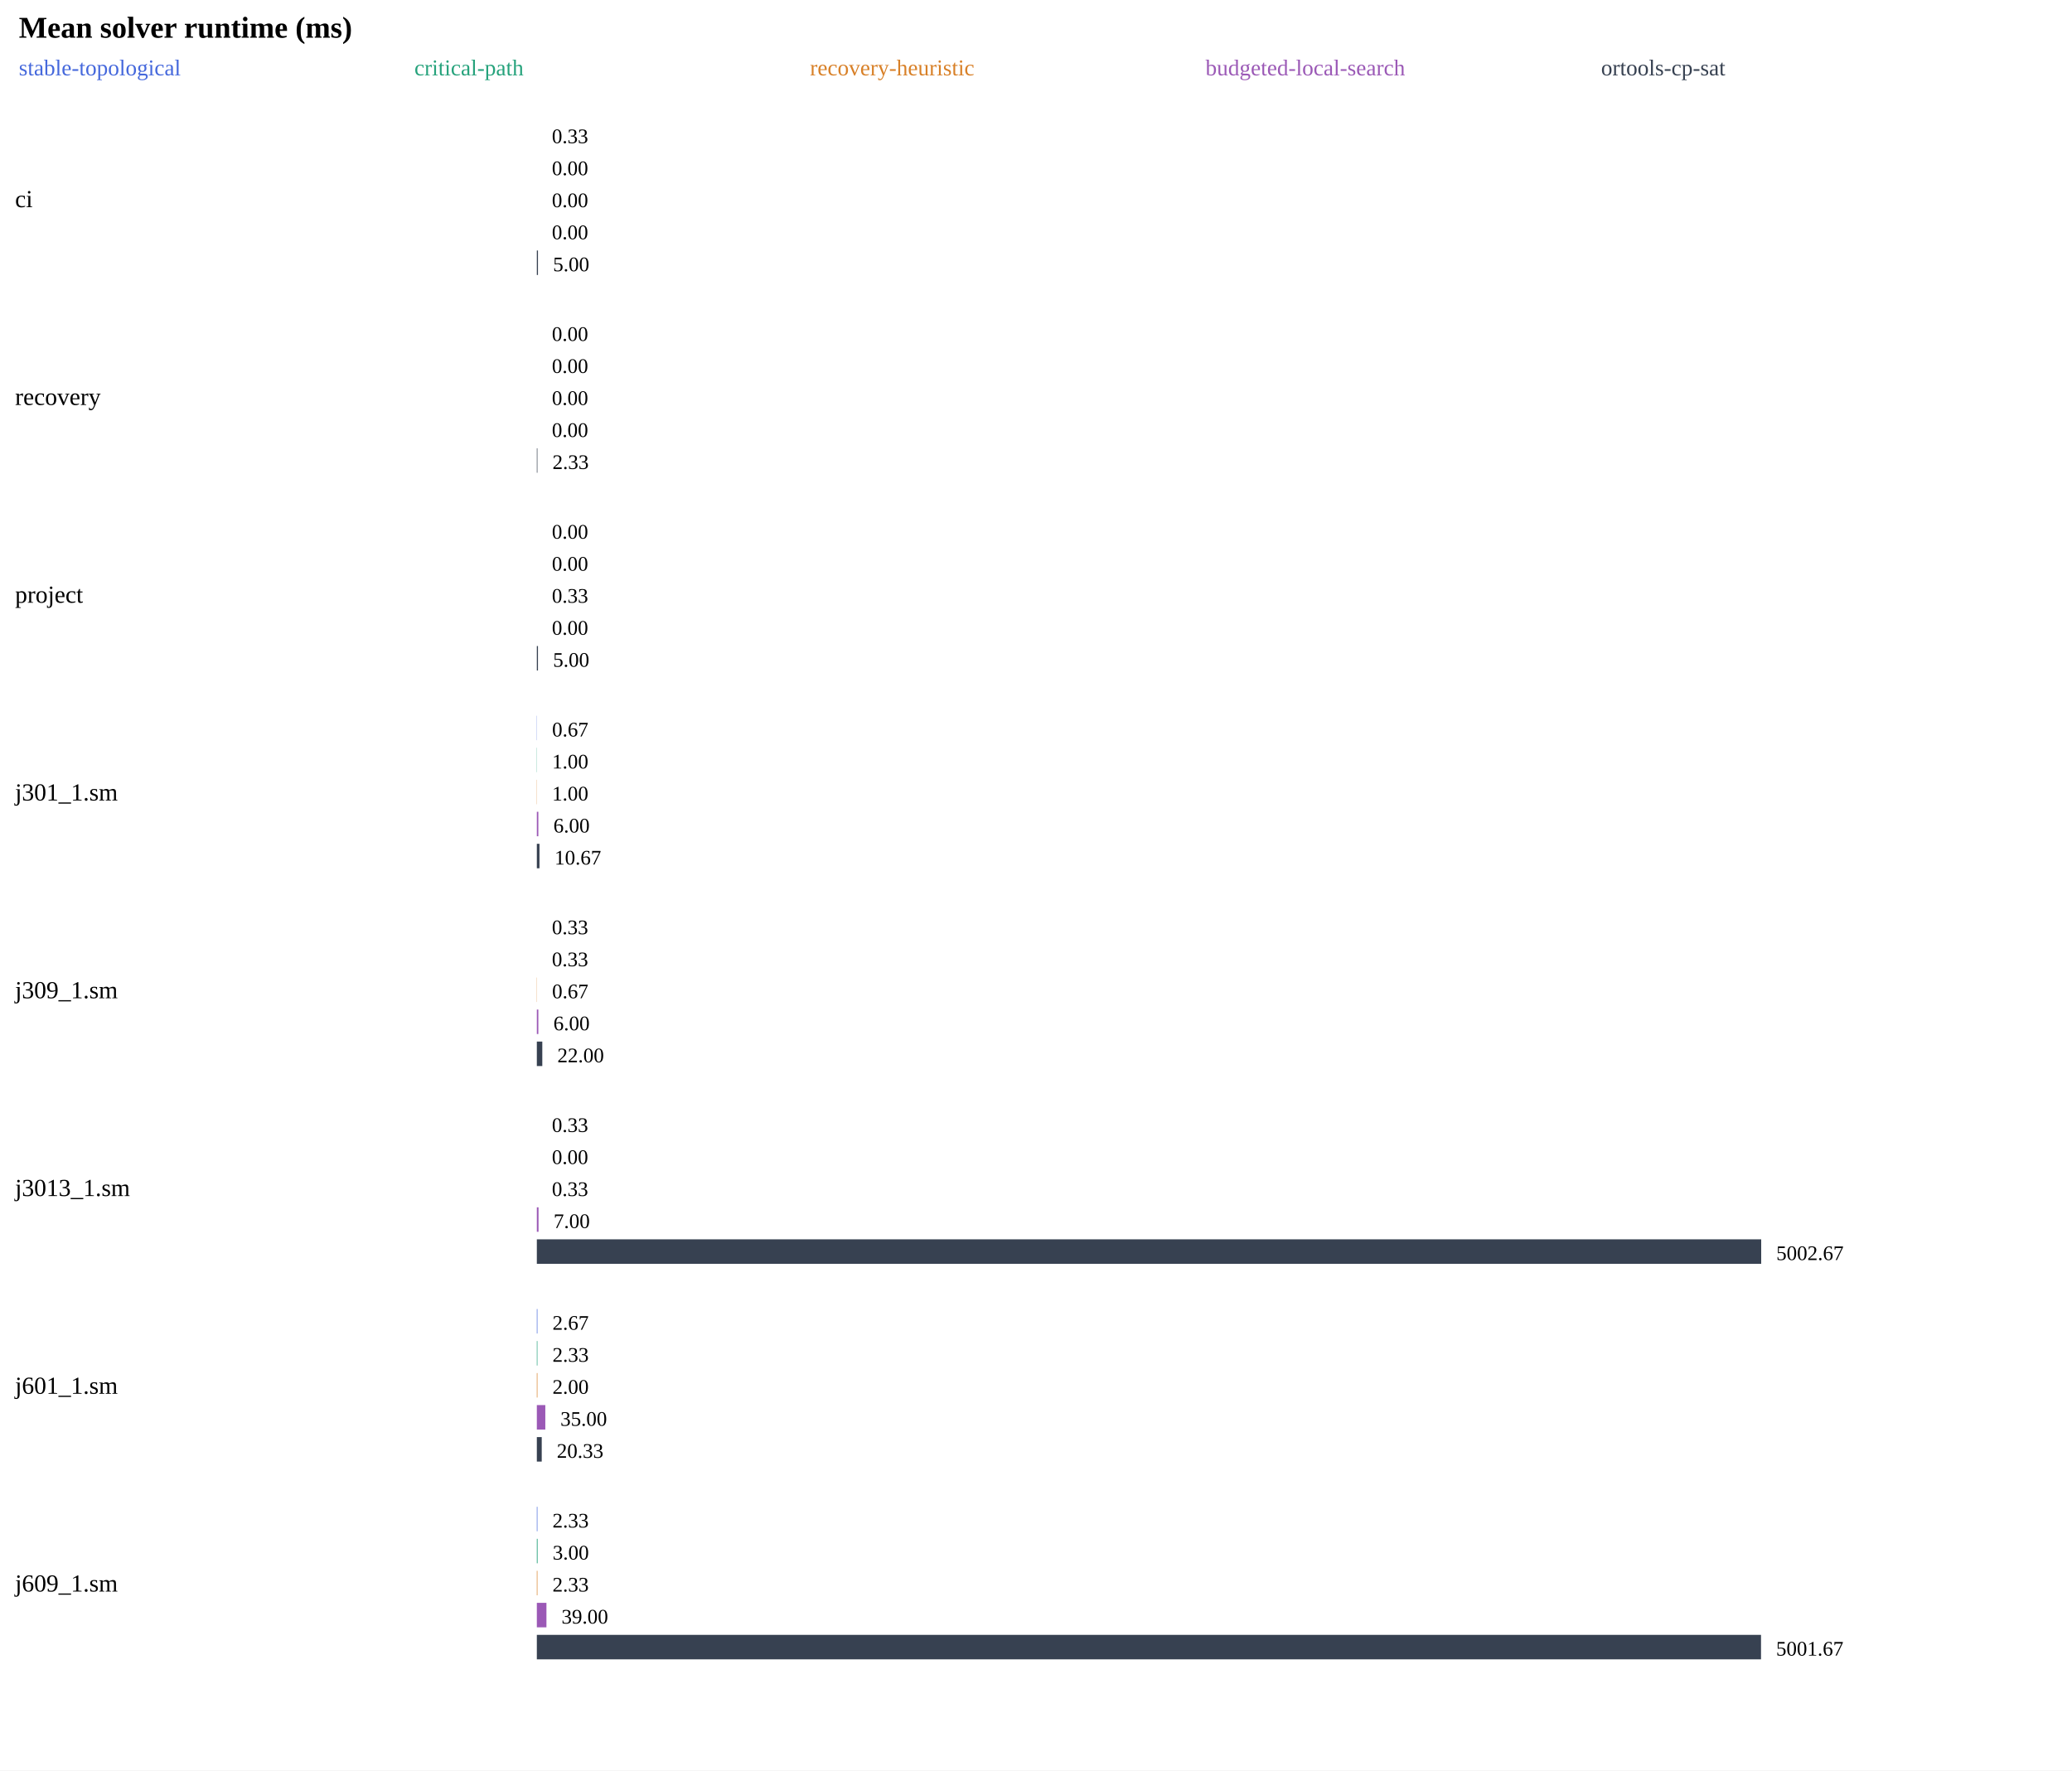
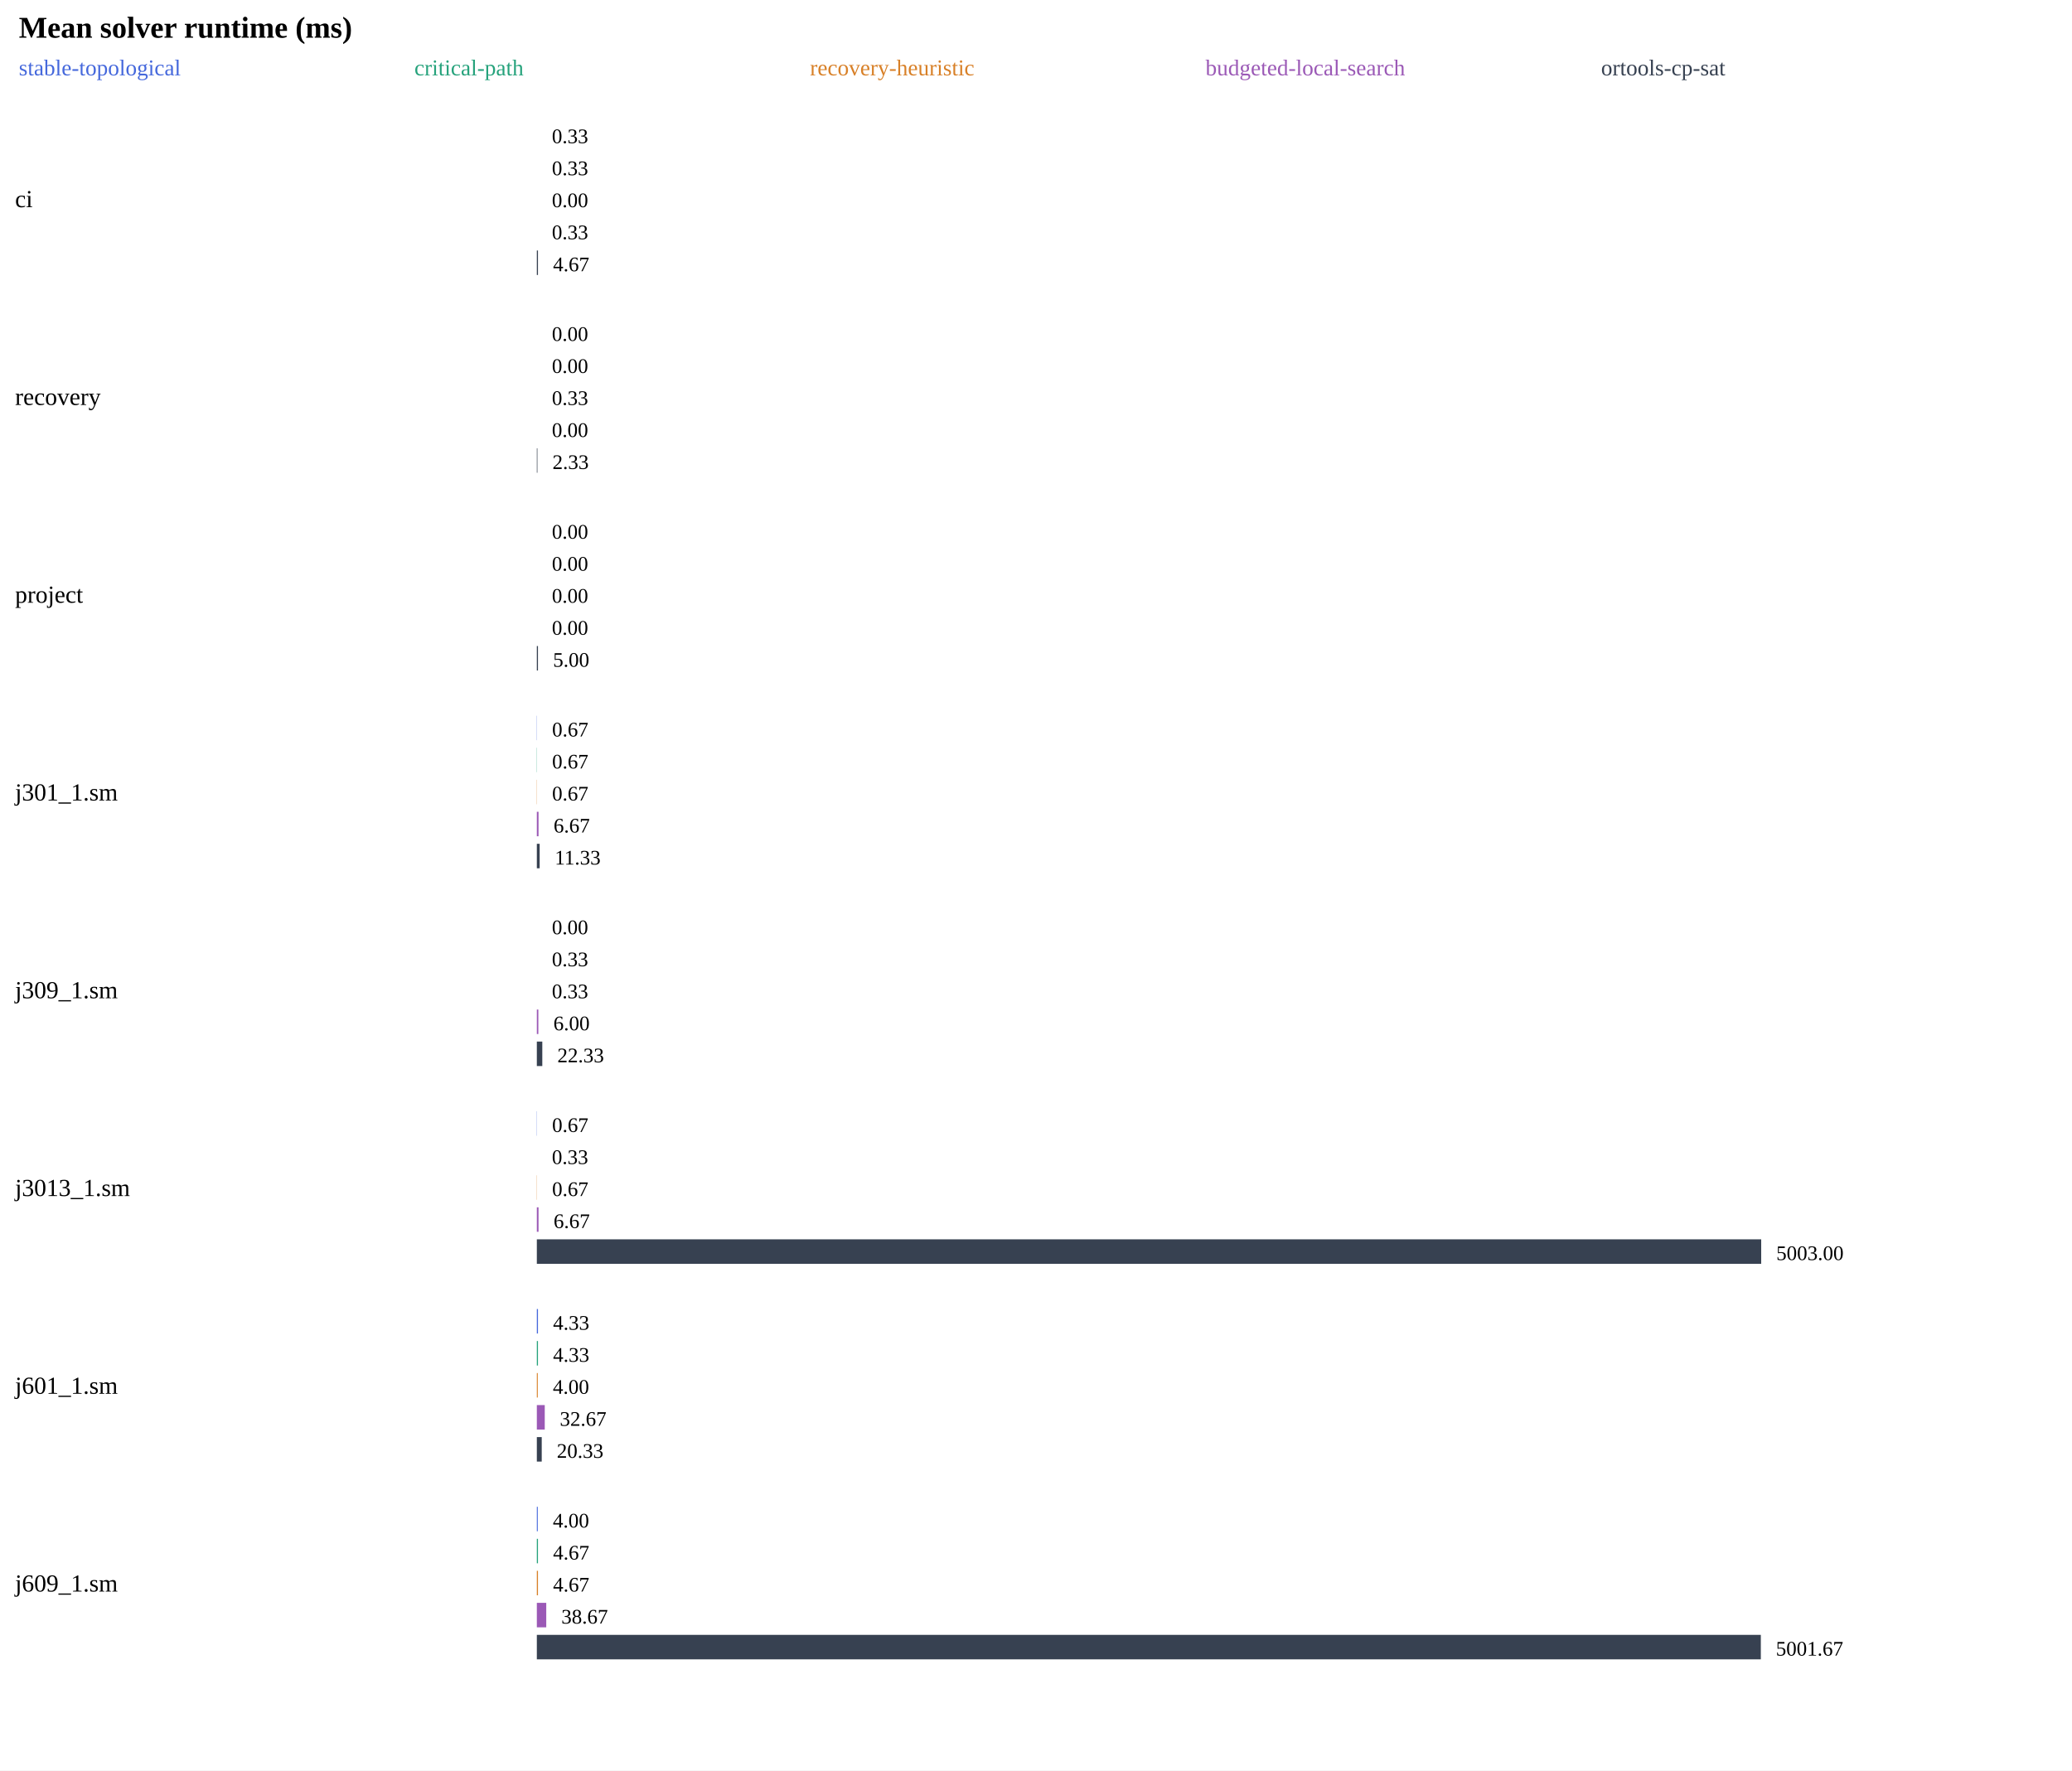
<svg xmlns="http://www.w3.org/2000/svg" width="1100" height="940" viewBox="0 0 1100 940">
  <rect width="100%" height="100%" fill="white" />
  <text x="10" y="20" font-size="16" font-weight="bold">Mean solver runtime (ms)</text>
  <text x="10" y="40" fill="#4568dc" font-size="12">stable-topological</text>
  <text x="220" y="40" fill="#25a27b" font-size="12">critical-path</text>
  <text x="430" y="40" fill="#d88027" font-size="12">recovery-heuristic</text>
  <text x="640" y="40" fill="#9b59b6" font-size="12">budgeted-local-search</text>
  <text x="850" y="40" fill="#374151" font-size="12">ortools-cp-sat</text>
  <text x="8" y="110" font-size="13">ci</text>
  <text x="8" y="215" font-size="13">recovery</text>
  <text x="8" y="320" font-size="13">project</text>
  <text x="8" y="425" font-size="13">j301_1.sm</text>
  <text x="8" y="530" font-size="13">j309_1.sm</text>
  <text x="8" y="635" font-size="13">j3013_1.sm</text>
  <text x="8" y="740" font-size="13">j601_1.sm</text>
  <text x="8" y="845" font-size="13">j609_1.sm</text>
  <rect x="285" y="65" width="0.0" height="13" fill="#4568dc" />
  <text x="293.0" y="76" font-size="11">0.33</text>
  <rect x="285" y="82" width="0.0" height="13" fill="#25a27b" />
-   <text x="293.0" y="93" font-size="11">0.00</text>
+   <text x="293.0" y="93" font-size="11">0.33</text>
  <rect x="285" y="99" width="0.0" height="13" fill="#d88027" />
  <text x="293.0" y="110" font-size="11">0.00</text>
  <rect x="285" y="116" width="0.0" height="13" fill="#9b59b6" />
-   <text x="293.0" y="127" font-size="11">0.00</text>
+   <text x="293.0" y="127" font-size="11">0.33</text>
  <rect x="285" y="133" width="0.6" height="13" fill="#374151" />
-   <text x="293.6" y="144" font-size="11">5.00</text>
+   <text x="293.6" y="144" font-size="11">4.67</text>
  <rect x="285" y="170" width="0.0" height="13" fill="#4568dc" />
  <text x="293.0" y="181" font-size="11">0.00</text>
  <rect x="285" y="187" width="0.0" height="13" fill="#25a27b" />
  <text x="293.0" y="198" font-size="11">0.00</text>
  <rect x="285" y="204" width="0.0" height="13" fill="#d88027" />
-   <text x="293.0" y="215" font-size="11">0.00</text>
+   <text x="293.0" y="215" font-size="11">0.33</text>
  <rect x="285" y="221" width="0.0" height="13" fill="#9b59b6" />
  <text x="293.0" y="232" font-size="11">0.00</text>
  <rect x="285" y="238" width="0.3" height="13" fill="#374151" />
  <text x="293.3" y="249" font-size="11">2.33</text>
  <rect x="285" y="275" width="0.0" height="13" fill="#4568dc" />
  <text x="293.0" y="286" font-size="11">0.00</text>
  <rect x="285" y="292" width="0.0" height="13" fill="#25a27b" />
  <text x="293.0" y="303" font-size="11">0.00</text>
  <rect x="285" y="309" width="0.0" height="13" fill="#d88027" />
-   <text x="293.0" y="320" font-size="11">0.33</text>
+   <text x="293.0" y="320" font-size="11">0.00</text>
  <rect x="285" y="326" width="0.0" height="13" fill="#9b59b6" />
  <text x="293.0" y="337" font-size="11">0.00</text>
  <rect x="285" y="343" width="0.6" height="13" fill="#374151" />
  <text x="293.6" y="354" font-size="11">5.00</text>
  <rect x="285" y="380" width="0.1" height="13" fill="#4568dc" />
  <text x="293.1" y="391" font-size="11">0.67</text>
  <rect x="285" y="397" width="0.1" height="13" fill="#25a27b" />
-   <text x="293.1" y="408" font-size="11">1.00</text>
+   <text x="293.1" y="408" font-size="11">0.67</text>
  <rect x="285" y="414" width="0.1" height="13" fill="#d88027" />
-   <text x="293.1" y="425" font-size="11">1.00</text>
-   <rect x="285" y="431" width="0.8" height="13" fill="#9b59b6" />
-   <text x="293.8" y="442" font-size="11">6.00</text>
-   <rect x="285" y="448" width="1.4" height="13" fill="#374151" />
-   <text x="294.4" y="459" font-size="11">10.67</text>
+   <text x="293.1" y="425" font-size="11">0.67</text>
+   <rect x="285" y="431" width="0.9" height="13" fill="#9b59b6" />
+   <text x="293.9" y="442" font-size="11">6.67</text>
+   <rect x="285" y="448" width="1.5" height="13" fill="#374151" />
+   <text x="294.5" y="459" font-size="11">11.33</text>
  <rect x="285" y="485" width="0.0" height="13" fill="#4568dc" />
-   <text x="293.0" y="496" font-size="11">0.33</text>
+   <text x="293.0" y="496" font-size="11">0.00</text>
  <rect x="285" y="502" width="0.0" height="13" fill="#25a27b" />
  <text x="293.0" y="513" font-size="11">0.33</text>
-   <rect x="285" y="519" width="0.1" height="13" fill="#d88027" />
-   <text x="293.1" y="530" font-size="11">0.67</text>
+   <rect x="285" y="519" width="0.0" height="13" fill="#d88027" />
+   <text x="293.0" y="530" font-size="11">0.33</text>
  <rect x="285" y="536" width="0.8" height="13" fill="#9b59b6" />
  <text x="293.8" y="547" font-size="11">6.00</text>
  <rect x="285" y="553" width="2.9" height="13" fill="#374151" />
-   <text x="295.9" y="564" font-size="11">22.00</text>
-   <rect x="285" y="590" width="0.0" height="13" fill="#4568dc" />
-   <text x="293.0" y="601" font-size="11">0.33</text>
+   <text x="295.9" y="564" font-size="11">22.33</text>
+   <rect x="285" y="590" width="0.1" height="13" fill="#4568dc" />
+   <text x="293.1" y="601" font-size="11">0.67</text>
  <rect x="285" y="607" width="0.0" height="13" fill="#25a27b" />
-   <text x="293.0" y="618" font-size="11">0.00</text>
-   <rect x="285" y="624" width="0.0" height="13" fill="#d88027" />
-   <text x="293.0" y="635" font-size="11">0.33</text>
+   <text x="293.0" y="618" font-size="11">0.33</text>
+   <rect x="285" y="624" width="0.1" height="13" fill="#d88027" />
+   <text x="293.1" y="635" font-size="11">0.67</text>
  <rect x="285" y="641" width="0.9" height="13" fill="#9b59b6" />
-   <text x="293.9" y="652" font-size="11">7.00</text>
+   <text x="293.9" y="652" font-size="11">6.67</text>
  <rect x="285" y="658" width="650.0" height="13" fill="#374151" />
-   <text x="943.0" y="669" font-size="11">5002.67</text>
-   <rect x="285" y="695" width="0.3" height="13" fill="#4568dc" />
-   <text x="293.3" y="706" font-size="11">2.67</text>
-   <rect x="285" y="712" width="0.3" height="13" fill="#25a27b" />
-   <text x="293.3" y="723" font-size="11">2.33</text>
-   <rect x="285" y="729" width="0.3" height="13" fill="#d88027" />
-   <text x="293.3" y="740" font-size="11">2.00</text>
-   <rect x="285" y="746" width="4.5" height="13" fill="#9b59b6" />
-   <text x="297.5" y="757" font-size="11">35.00</text>
+   <text x="943.0" y="669" font-size="11">5003.00</text>
+   <rect x="285" y="695" width="0.6" height="13" fill="#4568dc" />
+   <text x="293.6" y="706" font-size="11">4.33</text>
+   <rect x="285" y="712" width="0.6" height="13" fill="#25a27b" />
+   <text x="293.6" y="723" font-size="11">4.33</text>
+   <rect x="285" y="729" width="0.5" height="13" fill="#d88027" />
+   <text x="293.5" y="740" font-size="11">4.00</text>
+   <rect x="285" y="746" width="4.2" height="13" fill="#9b59b6" />
+   <text x="297.2" y="757" font-size="11">32.67</text>
  <rect x="285" y="763" width="2.6" height="13" fill="#374151" />
  <text x="295.6" y="774" font-size="11">20.33</text>
-   <rect x="285" y="800" width="0.3" height="13" fill="#4568dc" />
-   <text x="293.3" y="811" font-size="11">2.33</text>
-   <rect x="285" y="817" width="0.4" height="13" fill="#25a27b" />
-   <text x="293.4" y="828" font-size="11">3.00</text>
-   <rect x="285" y="834" width="0.3" height="13" fill="#d88027" />
-   <text x="293.3" y="845" font-size="11">2.33</text>
-   <rect x="285" y="851" width="5.1" height="13" fill="#9b59b6" />
-   <text x="298.1" y="862" font-size="11">39.00</text>
-   <rect x="285" y="868" width="649.9" height="13" fill="#374151" />
-   <text x="942.9" y="879" font-size="11">5001.67</text>
+   <rect x="285" y="800" width="0.5" height="13" fill="#4568dc" />
+   <text x="293.5" y="811" font-size="11">4.00</text>
+   <rect x="285" y="817" width="0.6" height="13" fill="#25a27b" />
+   <text x="293.6" y="828" font-size="11">4.67</text>
+   <rect x="285" y="834" width="0.6" height="13" fill="#d88027" />
+   <text x="293.6" y="845" font-size="11">4.67</text>
+   <rect x="285" y="851" width="5.0" height="13" fill="#9b59b6" />
+   <text x="298.0" y="862" font-size="11">38.67</text>
+   <rect x="285" y="868" width="649.8" height="13" fill="#374151" />
+   <text x="942.8" y="879" font-size="11">5001.67</text>
</svg>
